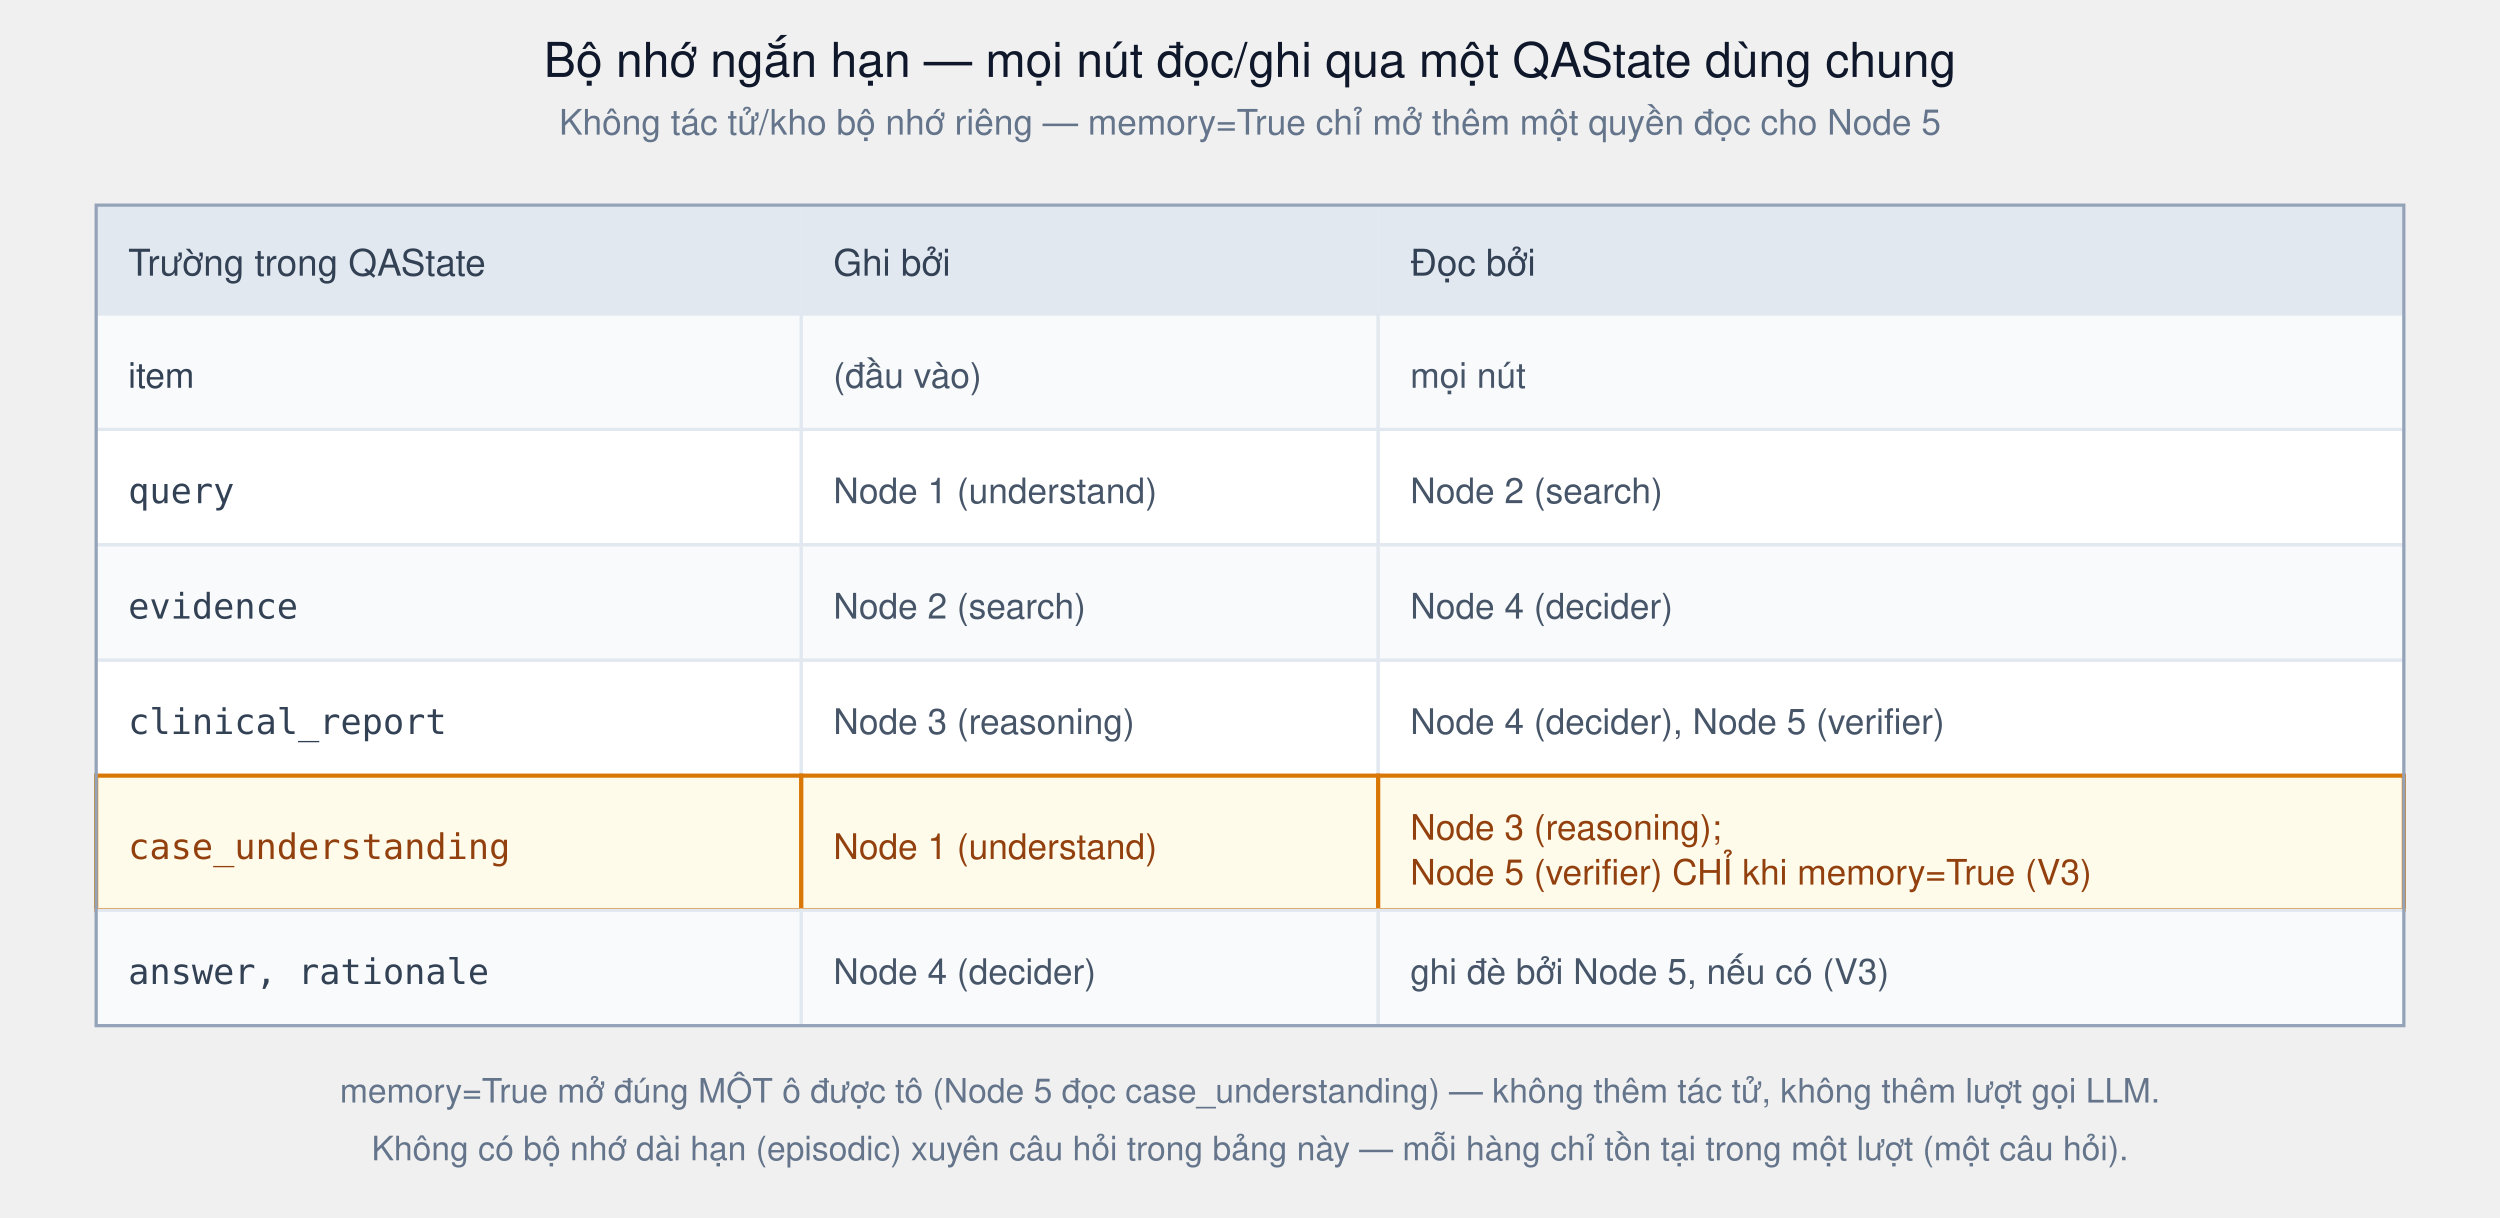
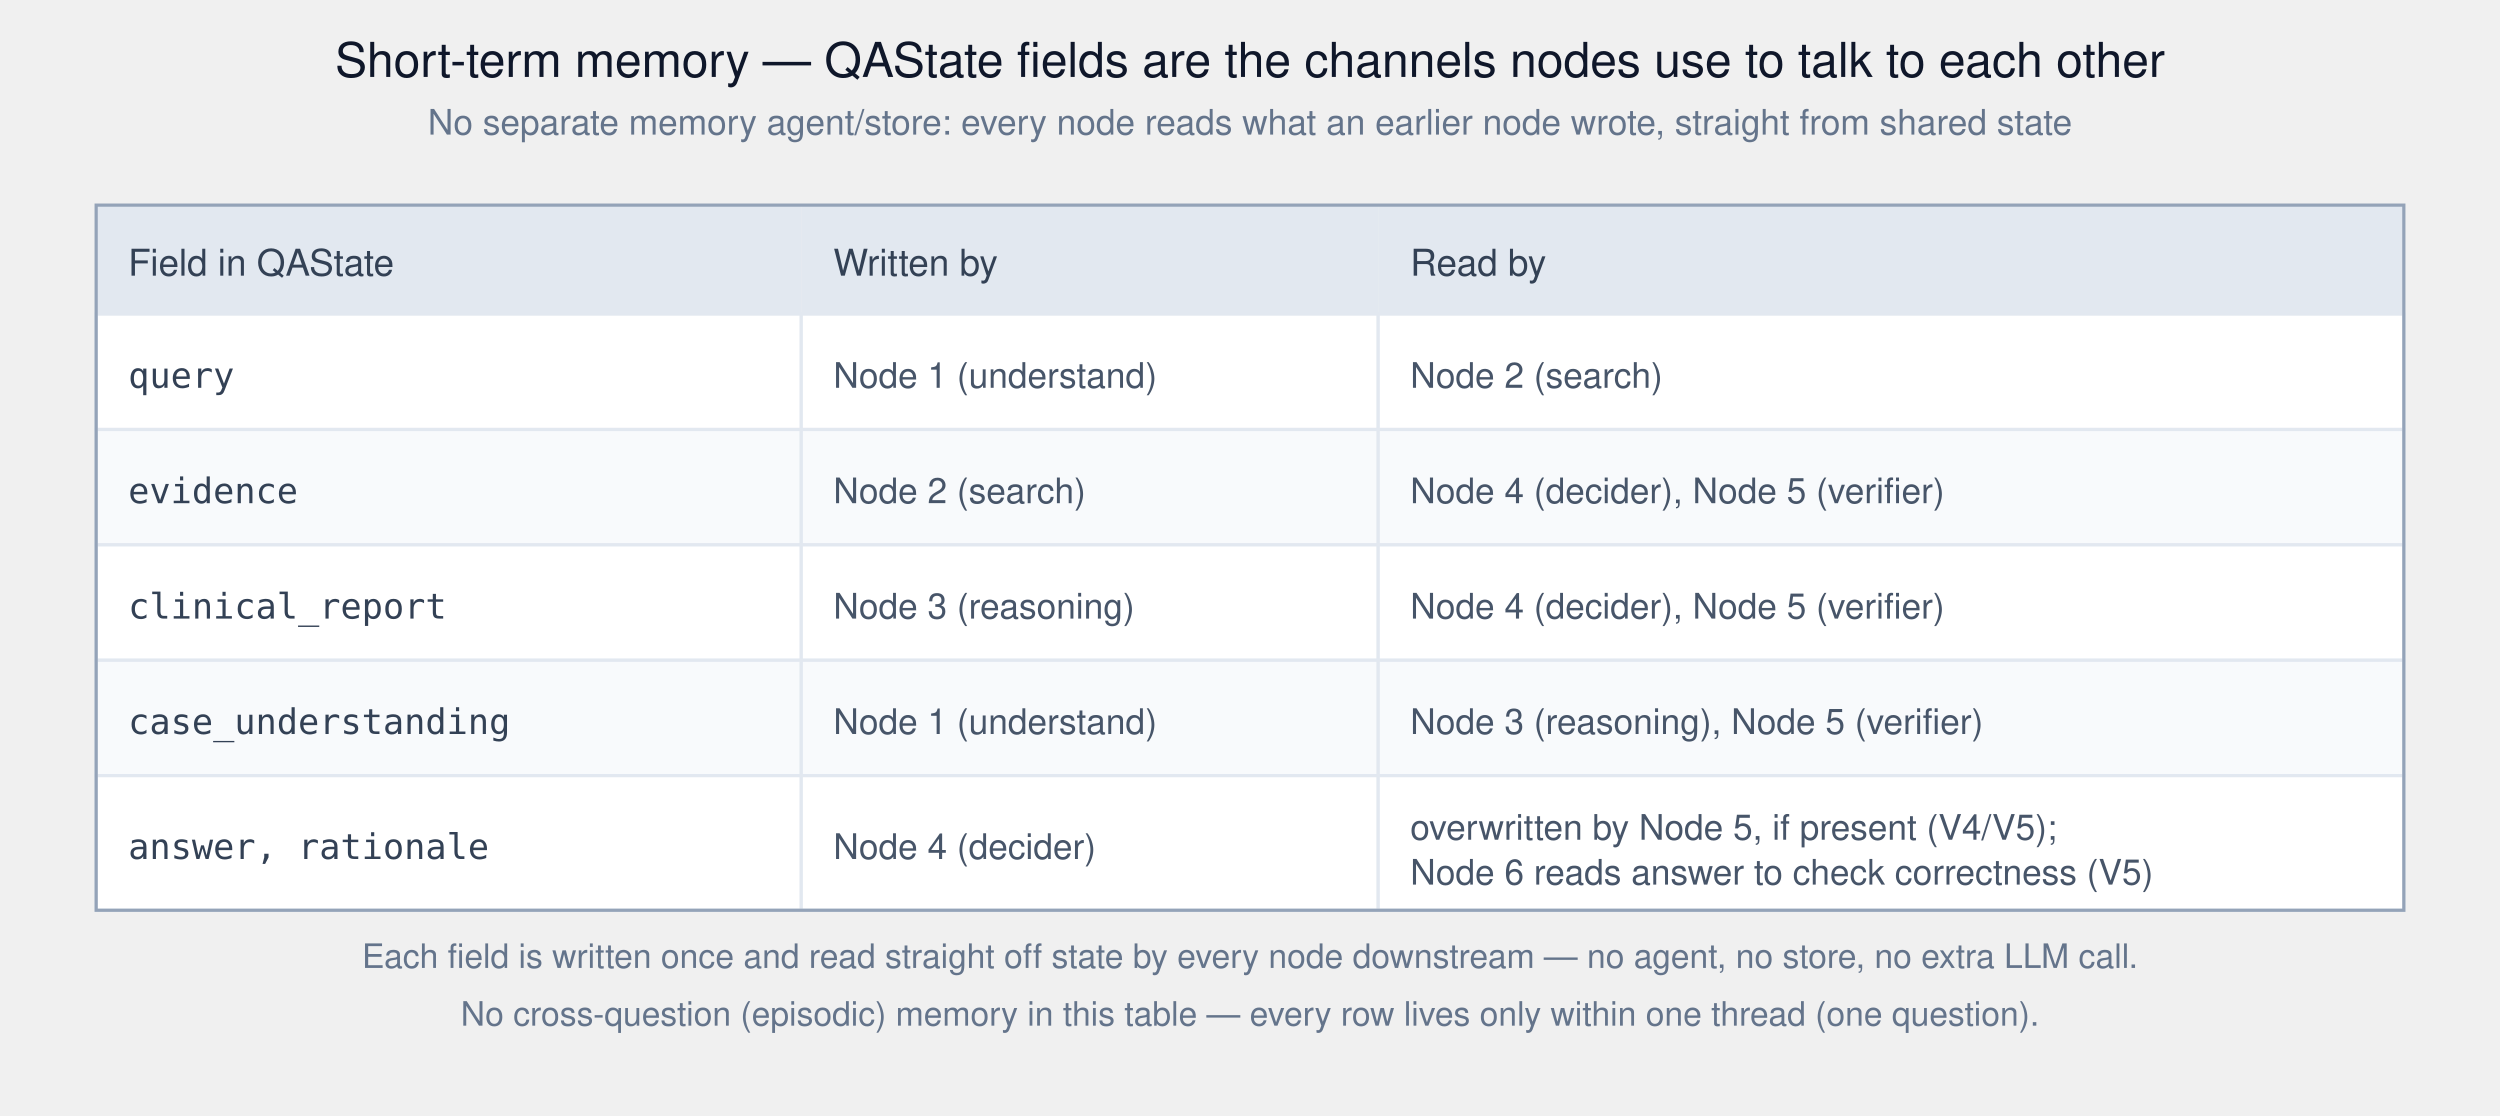
- <svg xmlns="http://www.w3.org/2000/svg" width="780" height="380" viewBox="0 0 780 380" font-family="Helvetica, Arial, sans-serif">
-   <text x="390" y="24" text-anchor="middle" font-size="15" font-weight="500" fill="#0F172A">Bộ nhớ ngắn hạn — mọi nút đọc/ghi qua một QAState dùng chung</text>
-   <text x="390" y="42" text-anchor="middle" font-size="11" fill="#64748B">Không tác tử/kho bộ nhớ riêng — memory=True chỉ mở thêm một quyền đọc cho Node 5</text>
+ <svg xmlns="http://www.w3.org/2000/svg" width="780" height="348" viewBox="0 0 780 348" font-family="Helvetica, Arial, sans-serif">
+   <text x="390" y="24" text-anchor="middle" font-size="15" font-weight="500" fill="#0F172A">Short-term memory — QAState fields are the channels nodes use to talk to each other</text>
+   <text x="390" y="42" text-anchor="middle" font-size="11" fill="#64748B">No separate memory agent/store: every node reads what an earlier node wrote, straight from shared state</text>
  <rect x="30" y="64" width="220" height="34" fill="#E2E8F0" />
  <rect x="250" y="64" width="180" height="34" fill="#E2E8F0" />
  <rect x="430" y="64" width="320" height="34" fill="#E2E8F0" />
-   <text x="40" y="86" font-size="11.5" font-weight="500" fill="#334155">Trường trong QAState</text>
-   <text x="260" y="86" font-size="11.5" font-weight="500" fill="#334155">Ghi bởi</text>
-   <text x="440" y="86" font-size="11.5" font-weight="500" fill="#334155">Đọc bởi</text>
-   <rect x="30" y="98" width="220" height="36" fill="#F8FAFC" stroke="#E2E8F0" />
-   <rect x="250" y="98" width="180" height="36" fill="#F8FAFC" stroke="#E2E8F0" />
-   <rect x="430" y="98" width="320" height="36" fill="#F8FAFC" stroke="#E2E8F0" />
-   <text x="40" y="121" font-size="11" fill="#334155">item</text>
-   <text x="260" y="121" font-size="11" fill="#475569">(đầu vào)</text>
-   <text x="440" y="121" font-size="11" fill="#475569">mọi nút</text>
-   <rect x="30" y="134" width="220" height="36" fill="#FFFFFF" stroke="#E2E8F0" />
-   <rect x="250" y="134" width="180" height="36" fill="#FFFFFF" stroke="#E2E8F0" />
-   <rect x="430" y="134" width="320" height="36" fill="#FFFFFF" stroke="#E2E8F0" />
-   <text x="40" y="157" font-size="11" font-family="monospace" fill="#334155">query</text>
-   <text x="260" y="157" font-size="11" fill="#475569">Node 1 (understand)</text>
-   <text x="440" y="157" font-size="11" fill="#475569">Node 2 (search)</text>
-   <rect x="30" y="170" width="220" height="36" fill="#F8FAFC" stroke="#E2E8F0" />
-   <rect x="250" y="170" width="180" height="36" fill="#F8FAFC" stroke="#E2E8F0" />
-   <rect x="430" y="170" width="320" height="36" fill="#F8FAFC" stroke="#E2E8F0" />
-   <text x="40" y="193" font-size="11" font-family="monospace" fill="#334155">evidence</text>
-   <text x="260" y="193" font-size="11" fill="#475569">Node 2 (search)</text>
-   <text x="440" y="193" font-size="11" fill="#475569">Node 4 (decider)</text>
-   <rect x="30" y="206" width="220" height="36" fill="#FFFFFF" stroke="#E2E8F0" />
-   <rect x="250" y="206" width="180" height="36" fill="#FFFFFF" stroke="#E2E8F0" />
-   <rect x="430" y="206" width="320" height="36" fill="#FFFFFF" stroke="#E2E8F0" />
-   <text x="40" y="229" font-size="11" font-family="monospace" fill="#334155">clinical_report</text>
-   <text x="260" y="229" font-size="11" fill="#475569">Node 3 (reasoning)</text>
-   <text x="440" y="229" font-size="11" fill="#475569">Node 4 (decider), Node 5 (verifier)</text>
-   <rect x="30" y="242" width="220" height="42" fill="#FFFBEB" stroke="#D97706" stroke-width="1.3" />
-   <rect x="250" y="242" width="180" height="42" fill="#FFFBEB" stroke="#D97706" stroke-width="1.3" />
-   <rect x="430" y="242" width="320" height="42" fill="#FFFBEB" stroke="#D97706" stroke-width="1.3" />
-   <text x="40" y="268" font-size="11" font-family="monospace" fill="#92400E">case_understanding</text>
-   <text x="260" y="268" font-size="11" fill="#92400E">Node 1 (understand)</text>
-   <text x="440" y="262" font-size="11" fill="#92400E">Node 3 (reasoning);</text>
-   <text x="440" y="276" font-size="11" font-weight="500" fill="#92400E">Node 5 (verifier) CHỈ khi memory=True (V3)</text>
-   <rect x="30" y="284" width="220" height="36" fill="#F8FAFC" stroke="#E2E8F0" />
-   <rect x="250" y="284" width="180" height="36" fill="#F8FAFC" stroke="#E2E8F0" />
-   <rect x="430" y="284" width="320" height="36" fill="#F8FAFC" stroke="#E2E8F0" />
-   <text x="40" y="307" font-size="11" font-family="monospace" fill="#334155">answer, rationale</text>
-   <text x="260" y="307" font-size="11" fill="#475569">Node 4 (decider)</text>
-   <text x="440" y="307" font-size="11" fill="#475569">ghi đè bởi Node 5, nếu có (V3)</text>
-   <rect x="30" y="64" width="720" height="256" fill="none" stroke="#94A3B8" stroke-width="1" />
-   <text x="390" y="344" text-anchor="middle" font-size="10.5" fill="#64748B">memory=True mở đúng MỘT ô được tô (Node 5 đọc case_understanding) — không thêm tác tử, không thêm lượt gọi LLM.</text>
-   <text x="390" y="362" text-anchor="middle" font-size="10.5" fill="#64748B">Không có bộ nhớ dài hạn (episodic) xuyên câu hỏi trong bảng này — mỗi hàng chỉ tồn tại trong một lượt (một câu hỏi).</text>
+   <text x="40" y="86" font-size="11.5" font-weight="500" fill="#334155">Field in QAState</text>
+   <text x="260" y="86" font-size="11.5" font-weight="500" fill="#334155">Written by</text>
+   <text x="440" y="86" font-size="11.5" font-weight="500" fill="#334155">Read by</text>
+   <rect x="30" y="98" width="220" height="36" fill="#FFFFFF" stroke="#E2E8F0" />
+   <rect x="250" y="98" width="180" height="36" fill="#FFFFFF" stroke="#E2E8F0" />
+   <rect x="430" y="98" width="320" height="36" fill="#FFFFFF" stroke="#E2E8F0" />
+   <text x="40" y="121" font-size="11" font-family="monospace" fill="#334155">query</text>
+   <text x="260" y="121" font-size="11" fill="#475569">Node 1 (understand)</text>
+   <text x="440" y="121" font-size="11" fill="#475569">Node 2 (search)</text>
+   <rect x="30" y="134" width="220" height="36" fill="#F8FAFC" stroke="#E2E8F0" />
+   <rect x="250" y="134" width="180" height="36" fill="#F8FAFC" stroke="#E2E8F0" />
+   <rect x="430" y="134" width="320" height="36" fill="#F8FAFC" stroke="#E2E8F0" />
+   <text x="40" y="157" font-size="11" font-family="monospace" fill="#334155">evidence</text>
+   <text x="260" y="157" font-size="11" fill="#475569">Node 2 (search)</text>
+   <text x="440" y="157" font-size="11" fill="#475569">Node 4 (decider), Node 5 (verifier)</text>
+   <rect x="30" y="170" width="220" height="36" fill="#FFFFFF" stroke="#E2E8F0" />
+   <rect x="250" y="170" width="180" height="36" fill="#FFFFFF" stroke="#E2E8F0" />
+   <rect x="430" y="170" width="320" height="36" fill="#FFFFFF" stroke="#E2E8F0" />
+   <text x="40" y="193" font-size="11" font-family="monospace" fill="#334155">clinical_report</text>
+   <text x="260" y="193" font-size="11" fill="#475569">Node 3 (reasoning)</text>
+   <text x="440" y="193" font-size="11" fill="#475569">Node 4 (decider), Node 5 (verifier)</text>
+   <rect x="30" y="206" width="220" height="36" fill="#F8FAFC" stroke="#E2E8F0" />
+   <rect x="250" y="206" width="180" height="36" fill="#F8FAFC" stroke="#E2E8F0" />
+   <rect x="430" y="206" width="320" height="36" fill="#F8FAFC" stroke="#E2E8F0" />
+   <text x="40" y="229" font-size="11" font-family="monospace" fill="#334155">case_understanding</text>
+   <text x="260" y="229" font-size="11" fill="#475569">Node 1 (understand)</text>
+   <text x="440" y="229" font-size="11" fill="#475569">Node 3 (reasoning), Node 5 (verifier)</text>
+   <rect x="30" y="242" width="220" height="42" fill="#FFFFFF" stroke="#E2E8F0" />
+   <rect x="250" y="242" width="180" height="42" fill="#FFFFFF" stroke="#E2E8F0" />
+   <rect x="430" y="242" width="320" height="42" fill="#FFFFFF" stroke="#E2E8F0" />
+   <text x="40" y="268" font-size="11" font-family="monospace" fill="#334155">answer, rationale</text>
+   <text x="260" y="268" font-size="11" fill="#475569">Node 4 (decider)</text>
+   <text x="440" y="262" font-size="11" fill="#475569">overwritten by Node 5, if present (V4/V5);</text>
+   <text x="440" y="276" font-size="11" fill="#475569">Node 6 reads answer to check correctness (V5)</text>
+   <rect x="30" y="64" width="720" height="220" fill="none" stroke="#94A3B8" stroke-width="1" />
+   <text x="390" y="302" text-anchor="middle" font-size="10.5" fill="#64748B">Each field is written once and read straight off state by every node downstream — no agent, no store, no extra LLM call.</text>
+   <text x="390" y="320" text-anchor="middle" font-size="10.5" fill="#64748B">No cross-question (episodic) memory in this table — every row lives only within one thread (one question).</text>
</svg>
